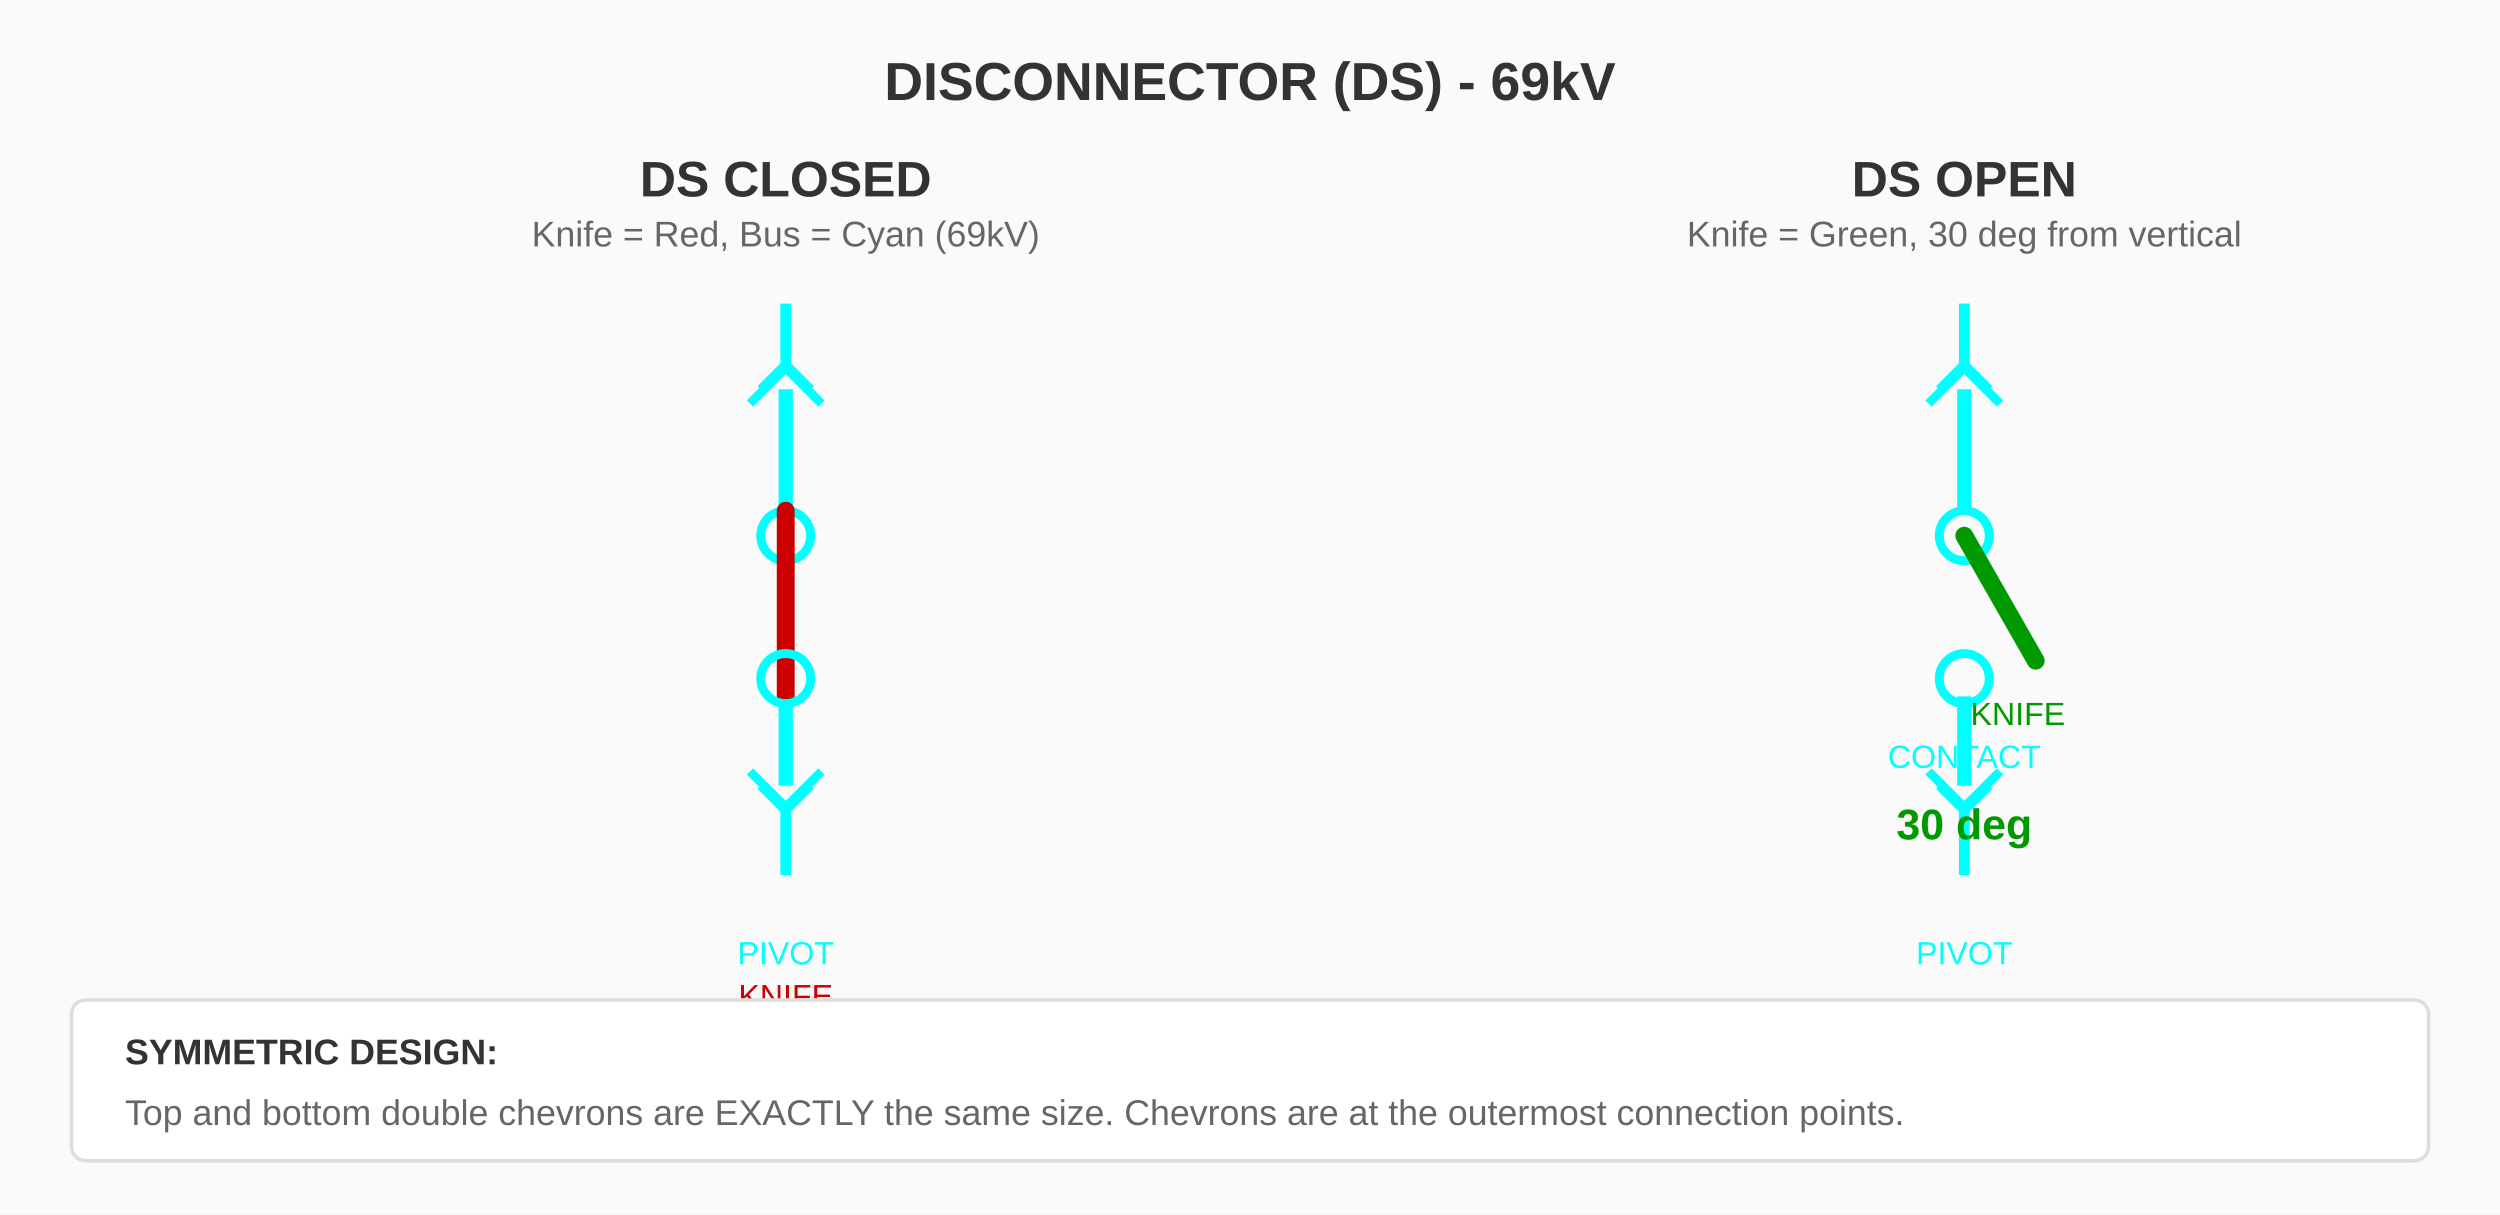
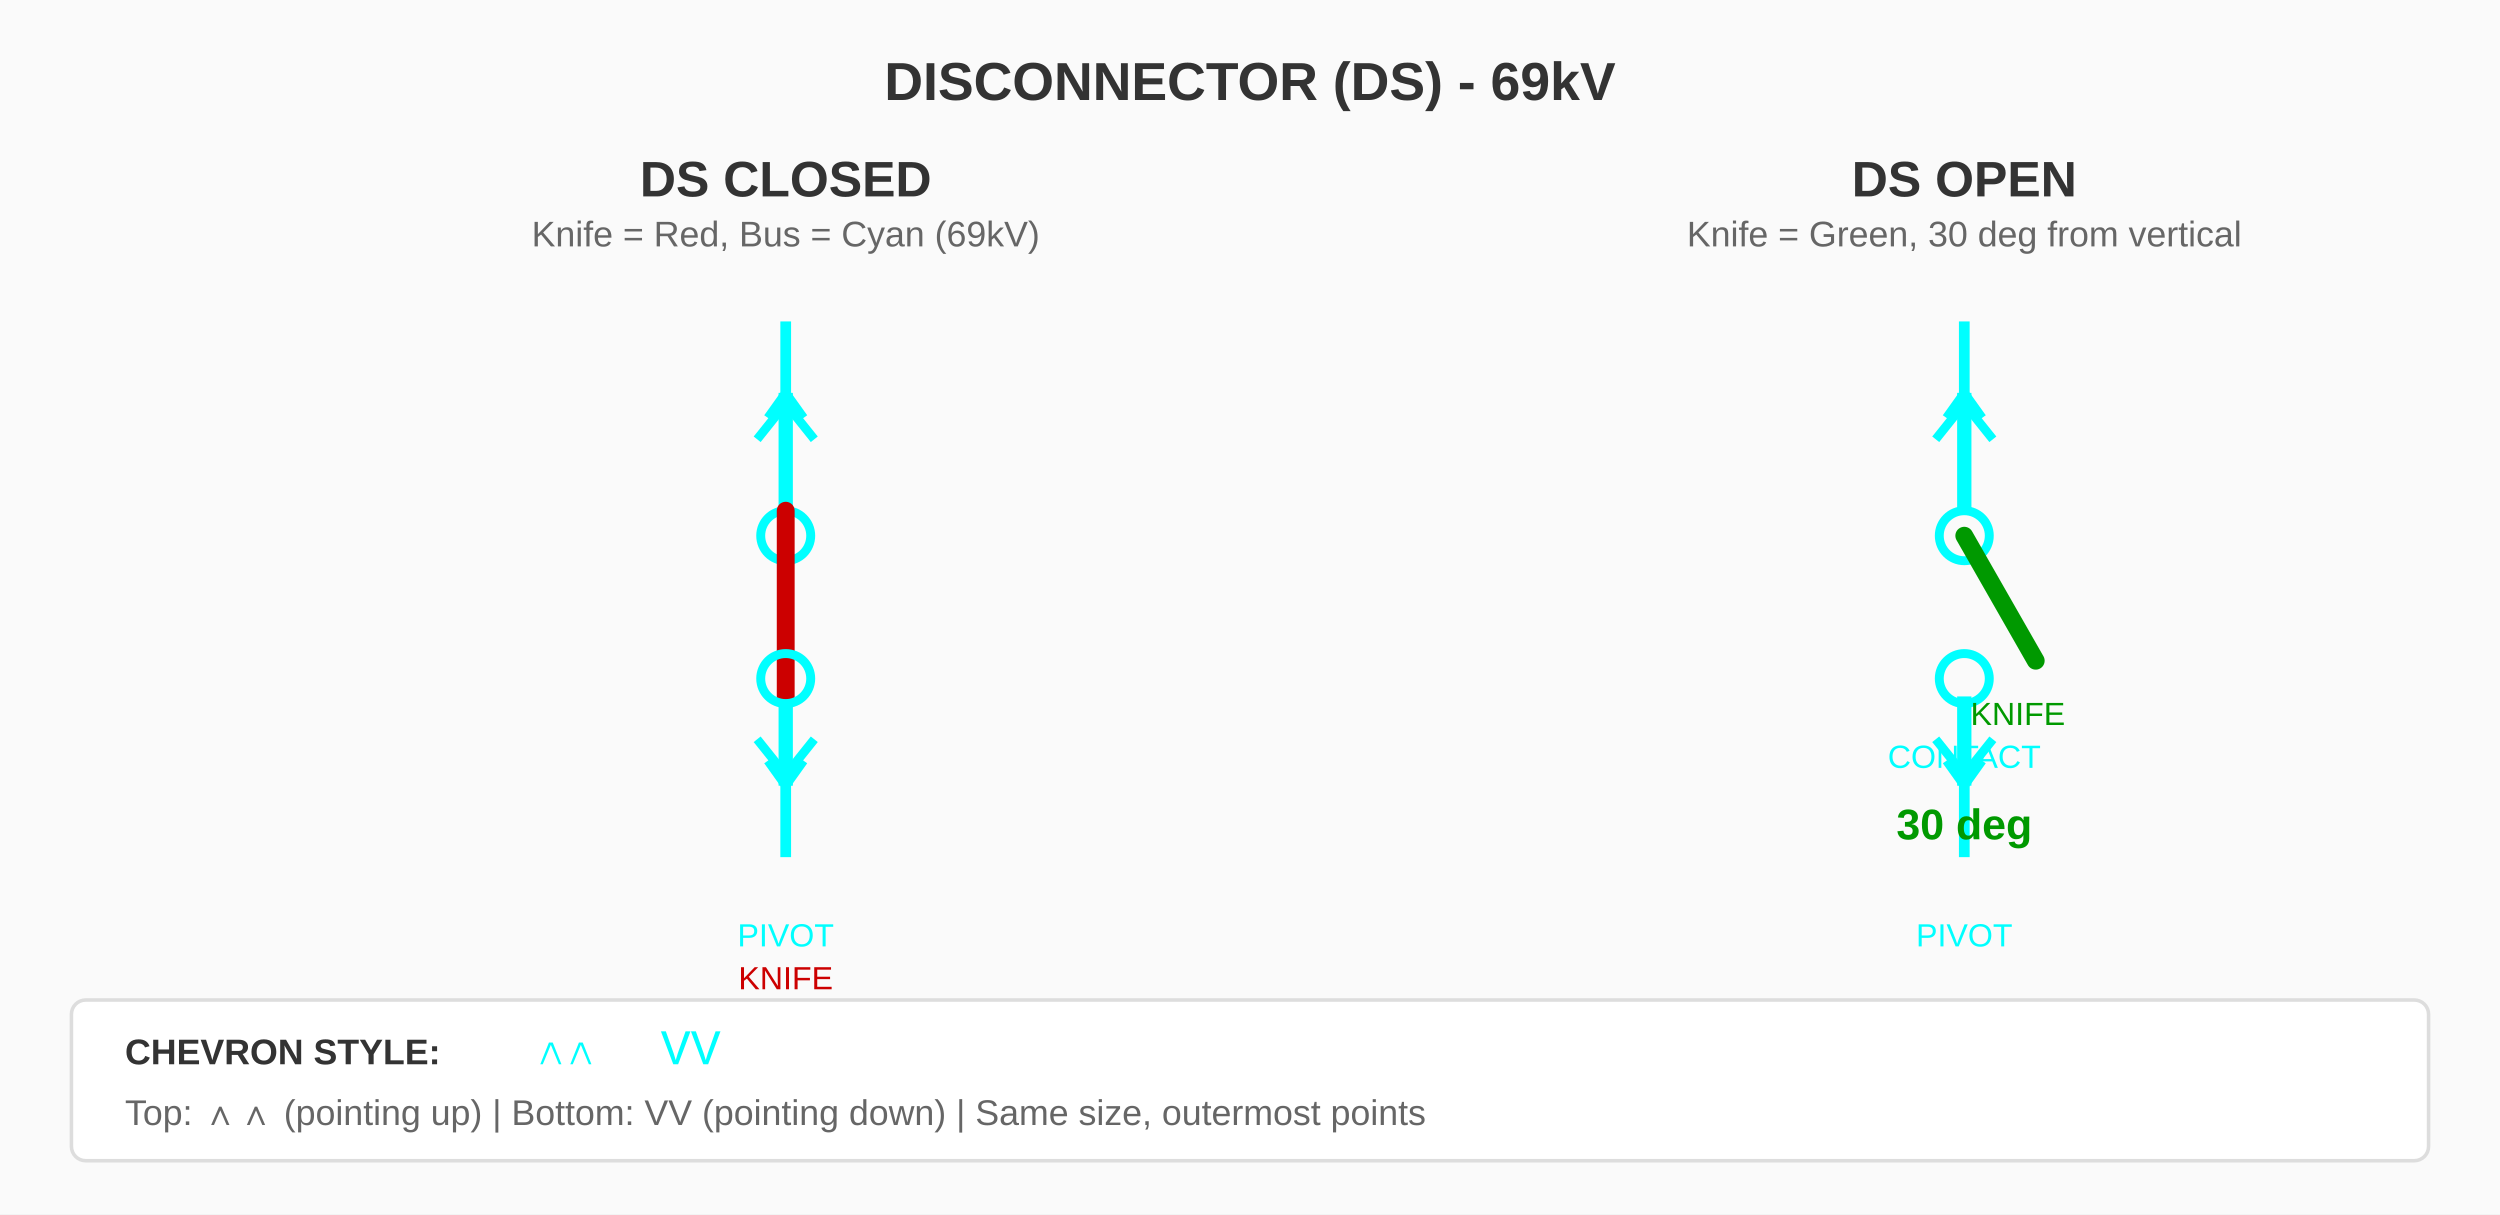
<svg xmlns="http://www.w3.org/2000/svg" viewBox="0 0 700 340">
  <rect width="700" height="340" fill="#fafafa" />
  <text x="350" y="28" text-anchor="middle" font-family="Arial" font-size="15" font-weight="bold" fill="#333">DISCONNECTOR (DS) - 69kV</text>
  <g transform="translate(120, 55)">
    <text x="100" y="0" text-anchor="middle" font-family="Arial" font-size="14" font-weight="bold" fill="#333">DS CLOSED</text>
    <text x="100" y="14" text-anchor="middle" font-family="Arial" font-size="10" fill="#666">Knife = Red, Bus = Cyan (69kV)</text>
-     <polyline points="90,58 100,48 110,58" fill="none" stroke="#00FFFF" stroke-width="2.5" stroke-linejoin="round" />
-     <polyline points="93,54 100,47 107,54" fill="none" stroke="#00FFFF" stroke-width="2.5" stroke-linejoin="round" />
-     <line x1="100" y1="54" x2="100" y2="165" stroke="#00FFFF" stroke-width="4" />
+     <polyline points="92,68 100,58 108,68" fill="none" stroke="#00FFFF" stroke-width="2.5" stroke-linejoin="round" />
+     <polyline points="95,62 100,55 105,62" fill="none" stroke="#00FFFF" stroke-width="2.5" stroke-linejoin="round" />
+     <line x1="100" y1="55" x2="100" y2="165" stroke="#00FFFF" stroke-width="4" />
    <circle cx="100" cy="95" r="7" fill="none" stroke="#00FFFF" stroke-width="2.5" />
    <line x1="100" y1="88" x2="100" y2="140" stroke="#CC0000" stroke-width="5" stroke-linecap="round" />
    <circle cx="100" cy="135" r="7" fill="none" stroke="#00FFFF" stroke-width="2.5" />
-     <polyline points="90,161 100,171 110,161" fill="none" stroke="#00FFFF" stroke-width="2.5" stroke-linejoin="round" />
-     <polyline points="93,165 100,172 107,165" fill="none" stroke="#00FFFF" stroke-width="2.5" stroke-linejoin="round" />
-     <line x1="100" y1="30" x2="100" y2="47" stroke="#00FFFF" stroke-width="3" />
-     <line x1="100" y1="172" x2="100" y2="190" stroke="#00FFFF" stroke-width="3" />
-     <text x="100" y="215" text-anchor="middle" font-family="Arial" font-size="9" fill="#00FFFF">PIVOT</text>
-     <text x="100" y="227" text-anchor="middle" font-family="Arial" font-size="9" fill="#CC0000">KNIFE</text>
-     <text x="100" y="239" text-anchor="middle" font-family="Arial" font-size="9" fill="#00FFFF">CONTACT</text>
-     <text x="100" y="259" text-anchor="middle" font-family="Arial" font-size="12" font-weight="bold" fill="#CC0000">CLOSED</text>
+     <polyline points="92,152 100,162 108,152" fill="none" stroke="#00FFFF" stroke-width="2.5" stroke-linejoin="round" />
+     <polyline points="95,158 100,165 105,158" fill="none" stroke="#00FFFF" stroke-width="2.5" stroke-linejoin="round" />
+     <line x1="100" y1="35" x2="100" y2="55" stroke="#00FFFF" stroke-width="3" />
+     <line x1="100" y1="165" x2="100" y2="185" stroke="#00FFFF" stroke-width="3" />
+     <text x="100" y="210" text-anchor="middle" font-family="Arial" font-size="9" fill="#00FFFF">PIVOT</text>
+     <text x="100" y="222" text-anchor="middle" font-family="Arial" font-size="9" fill="#CC0000">KNIFE</text>
+     <text x="100" y="234" text-anchor="middle" font-family="Arial" font-size="9" fill="#00FFFF">CONTACT</text>
+     <text x="100" y="254" text-anchor="middle" font-family="Arial" font-size="12" font-weight="bold" fill="#CC0000">CLOSED</text>
  </g>
  <g transform="translate(450, 55)">
    <text x="100" y="0" text-anchor="middle" font-family="Arial" font-size="14" font-weight="bold" fill="#333">DS OPEN</text>
    <text x="100" y="14" text-anchor="middle" font-family="Arial" font-size="10" fill="#666">Knife = Green, 30 deg from vertical</text>
-     <polyline points="90,58 100,48 110,58" fill="none" stroke="#00FFFF" stroke-width="2.5" stroke-linejoin="round" />
-     <polyline points="93,54 100,47 107,54" fill="none" stroke="#00FFFF" stroke-width="2.5" stroke-linejoin="round" />
-     <line x1="100" y1="54" x2="100" y2="88" stroke="#00FFFF" stroke-width="4" />
+     <polyline points="92,68 100,58 108,68" fill="none" stroke="#00FFFF" stroke-width="2.5" stroke-linejoin="round" />
+     <polyline points="95,62 100,55 105,62" fill="none" stroke="#00FFFF" stroke-width="2.5" stroke-linejoin="round" />
+     <line x1="100" y1="55" x2="100" y2="88" stroke="#00FFFF" stroke-width="4" />
    <circle cx="100" cy="95" r="7" fill="none" stroke="#00FFFF" stroke-width="2.5" />
    <line x1="100" y1="95" x2="120" y2="130" stroke="#009900" stroke-width="5" stroke-linecap="round" />
    <line x1="100" y1="140" x2="100" y2="165" stroke="#00FFFF" stroke-width="4" />
    <circle cx="100" cy="135" r="7" fill="none" stroke="#00FFFF" stroke-width="2.5" />
-     <polyline points="90,161 100,171 110,161" fill="none" stroke="#00FFFF" stroke-width="2.5" stroke-linejoin="round" />
-     <polyline points="93,165 100,172 107,165" fill="none" stroke="#00FFFF" stroke-width="2.5" stroke-linejoin="round" />
-     <line x1="100" y1="30" x2="100" y2="47" stroke="#00FFFF" stroke-width="3" />
-     <line x1="100" y1="172" x2="100" y2="190" stroke="#00FFFF" stroke-width="3" />
-     <text x="100" y="215" text-anchor="middle" font-family="Arial" font-size="9" fill="#00FFFF">PIVOT</text>
+     <polyline points="92,152 100,162 108,152" fill="none" stroke="#00FFFF" stroke-width="2.5" stroke-linejoin="round" />
+     <polyline points="95,158 100,165 105,158" fill="none" stroke="#00FFFF" stroke-width="2.5" stroke-linejoin="round" />
+     <line x1="100" y1="35" x2="100" y2="55" stroke="#00FFFF" stroke-width="3" />
+     <line x1="100" y1="165" x2="100" y2="185" stroke="#00FFFF" stroke-width="3" />
+     <text x="100" y="210" text-anchor="middle" font-family="Arial" font-size="9" fill="#00FFFF">PIVOT</text>
    <text x="115" y="148" text-anchor="middle" font-family="Arial" font-size="9" fill="#009900">KNIFE</text>
    <text x="100" y="160" text-anchor="middle" font-family="Arial" font-size="9" fill="#00FFFF">CONTACT</text>
    <text x="100" y="180" text-anchor="middle" font-family="Arial" font-size="12" font-weight="bold" fill="#009900">30 deg</text>
  </g>
  <g transform="translate(20, 280)">
    <rect x="0" y="0" width="660" height="45" fill="#fff" stroke="#ddd" rx="4" />
-     <text x="15" y="18" font-family="Arial" font-size="10" font-weight="bold" fill="#333">SYMMETRIC DESIGN:</text>
+     <text x="15" y="18" font-family="Arial" font-size="10" font-weight="bold" fill="#333">CHEVRON STYLE:</text>
+     <text x="130" y="18" font-family="Courier New" font-size="14" fill="#00FFFF">∧∧</text>
+     <text x="165" y="18" font-family="Courier New" font-size="14" fill="#00FFFF">VV</text>
    <text x="15" y="35" font-family="Arial" font-size="10" fill="#666">
-       Top and bottom double chevrons are EXACTLY the same size. Chevrons are at the outermost connection points.
+       Top: ∧∧ (pointing up) | Bottom: VV (pointing down) | Same size, outermost points
    </text>
  </g>
</svg>
